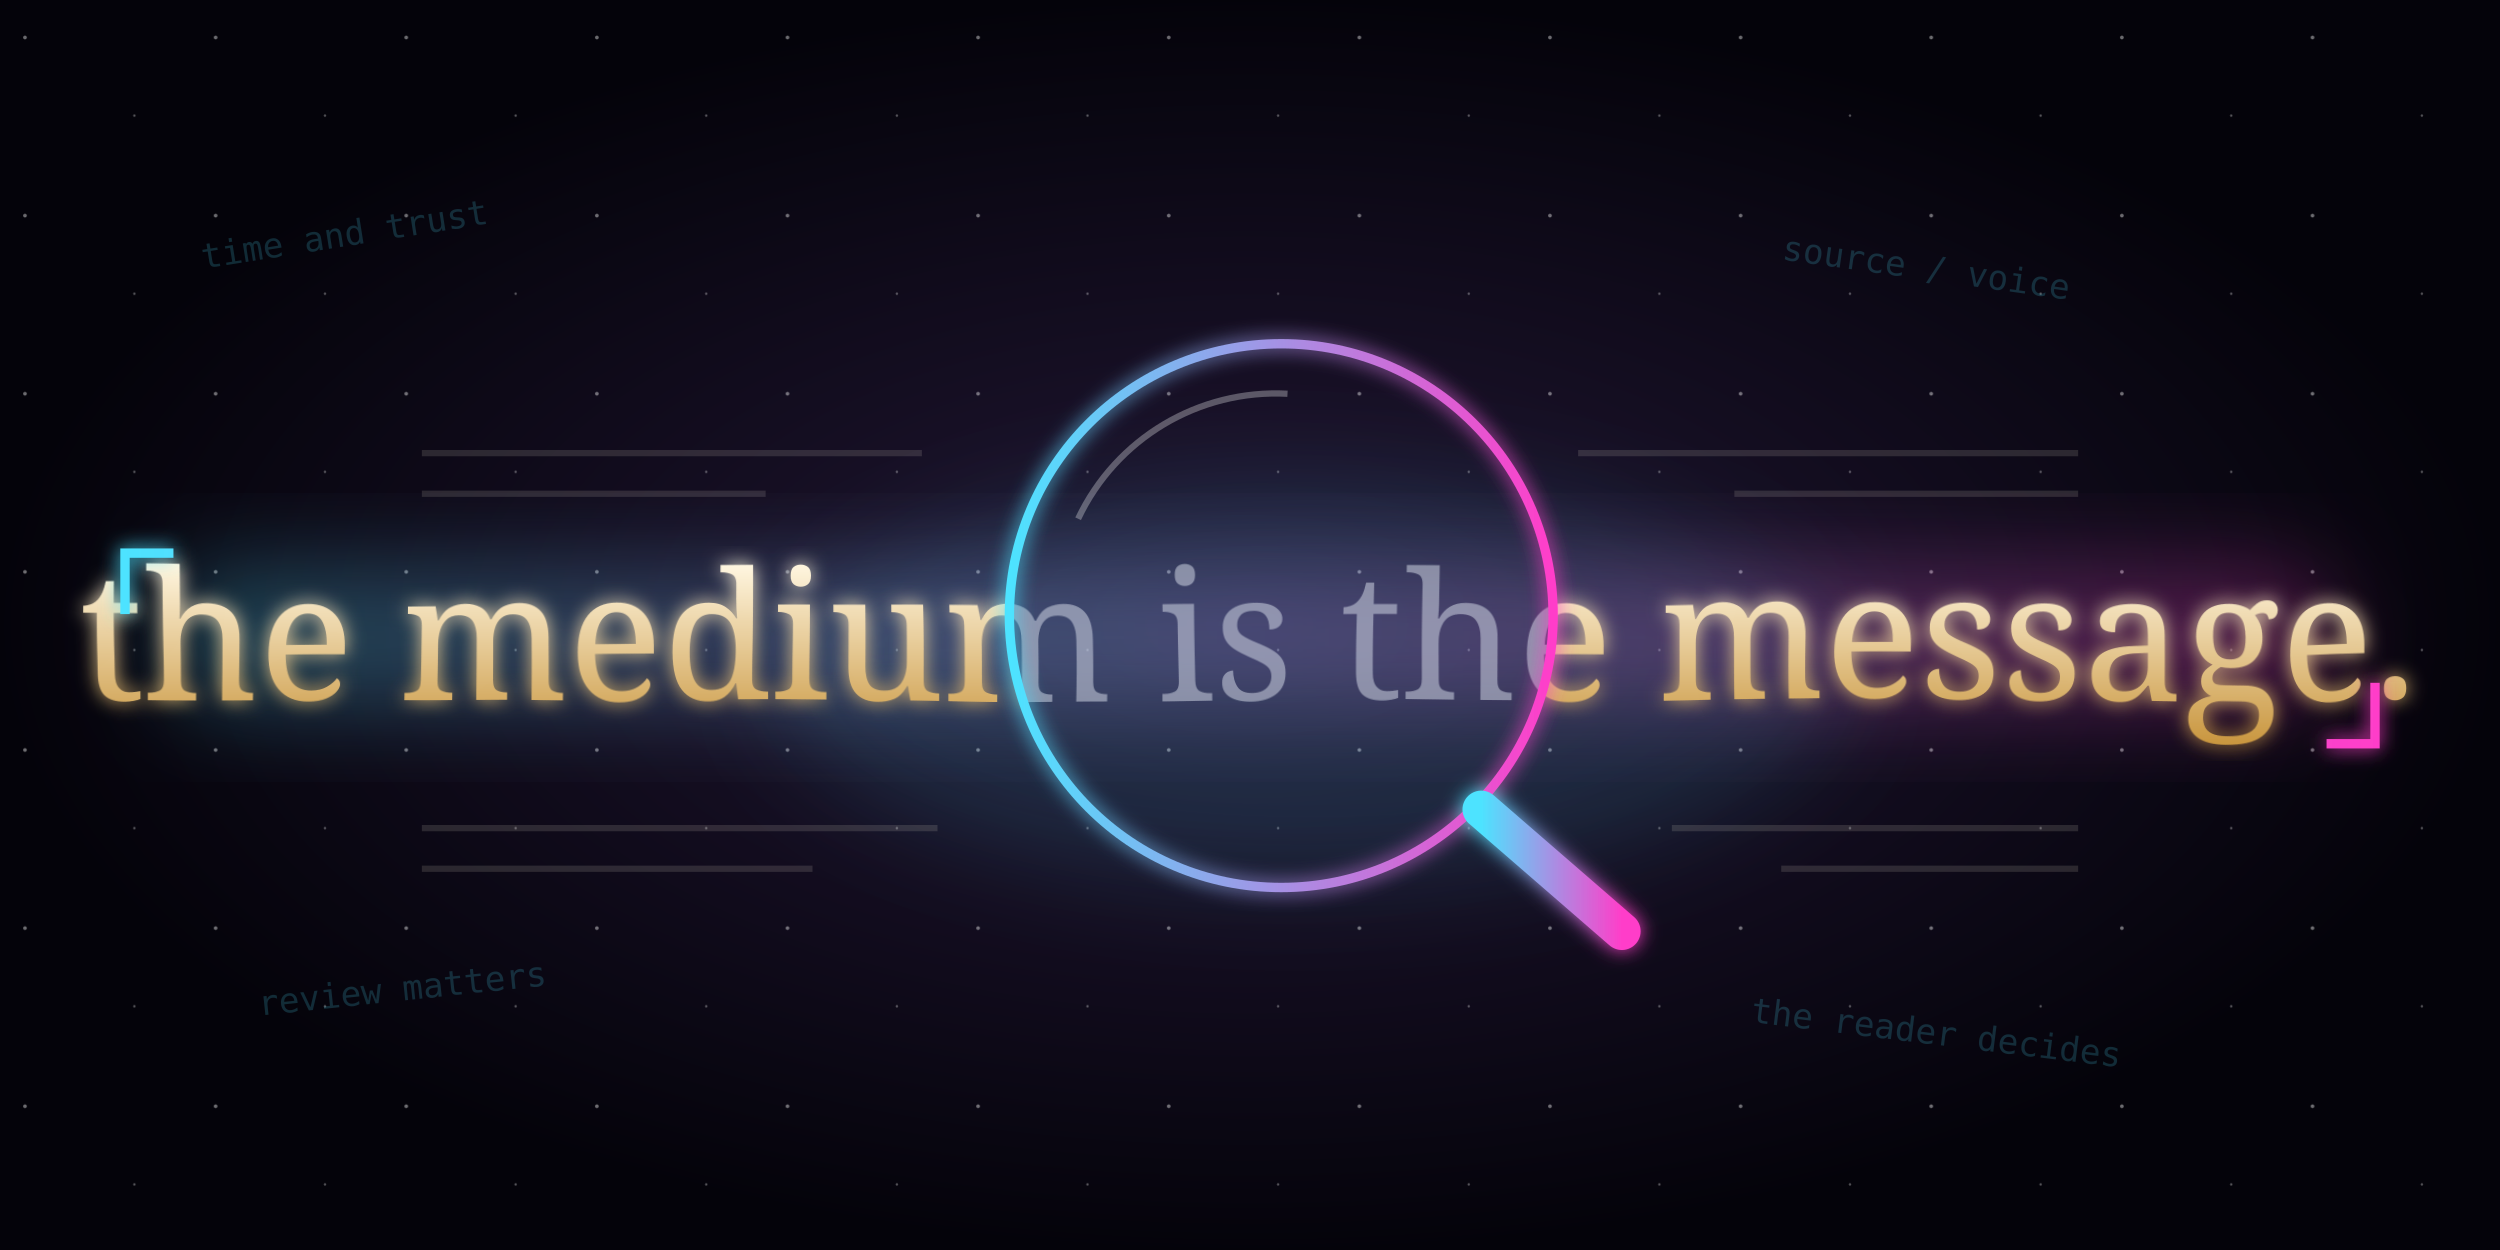
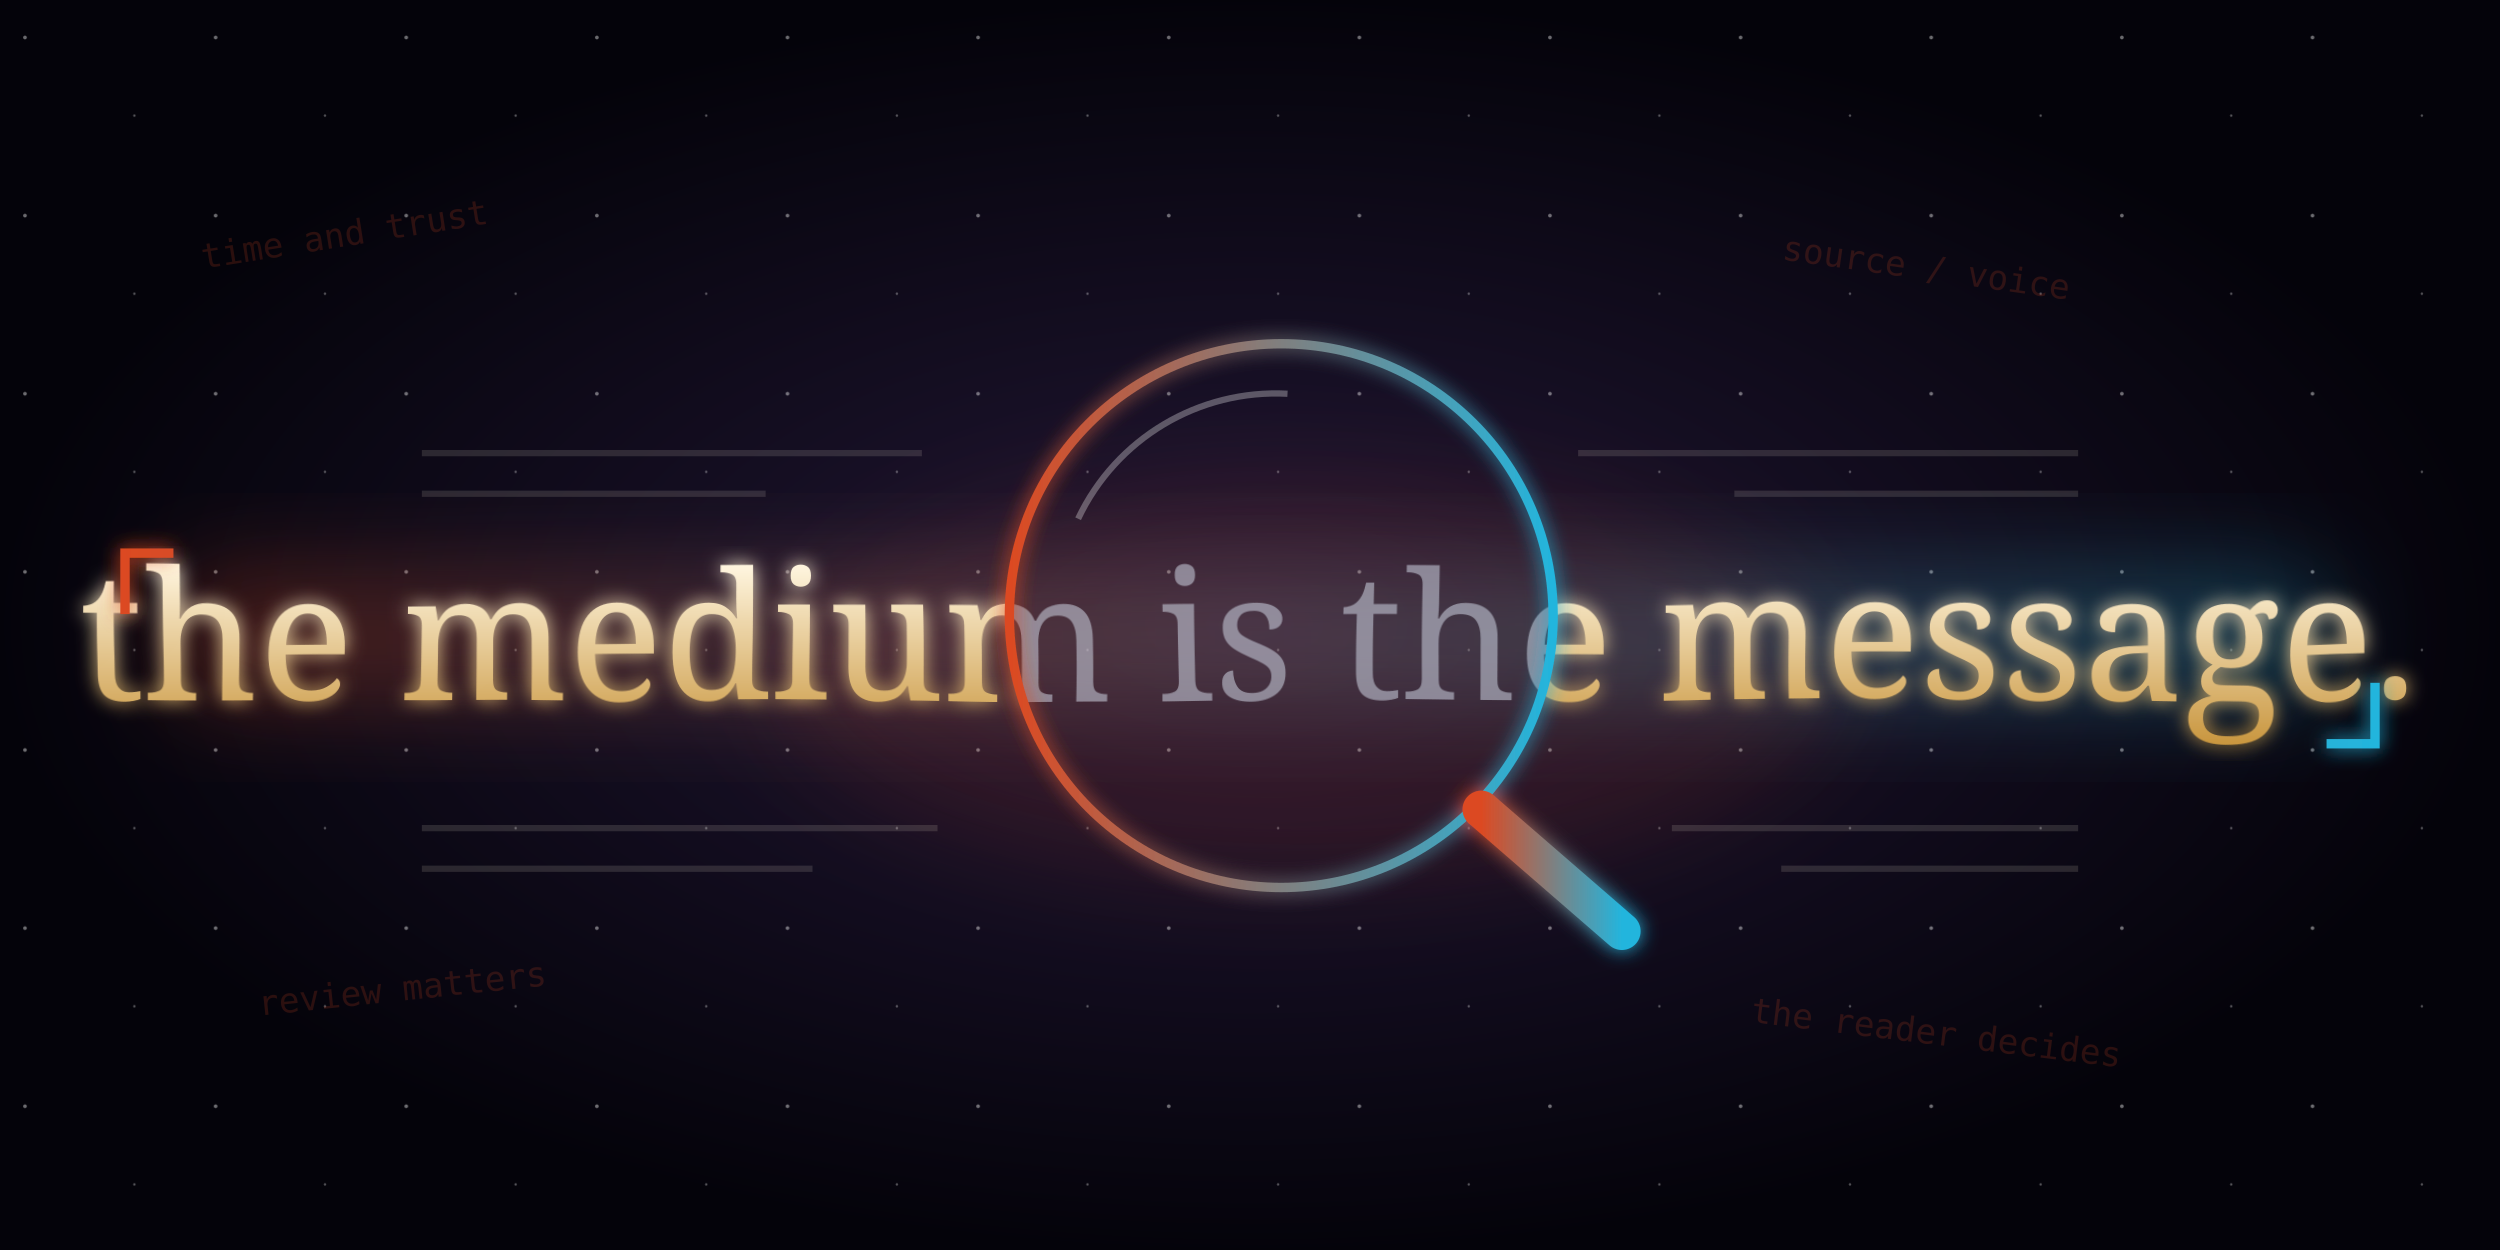
<svg xmlns="http://www.w3.org/2000/svg" width="800" height="400" viewBox="0 0 800 400">
  <defs>
    <radialGradient id="void">
      <stop stop-color="#221735" />
      <stop offset="1" stop-color="#04030a" />
    </radialGradient>
    <linearGradient id="neon">
-       <stop stop-color="#4de3ff" />
-       <stop offset="1" stop-color="#ff3ec9" />
+       <stop stop-color="#dc4a22" />
+       <stop offset="1" stop-color="#23b5dd" />
    </linearGradient>
    <linearGradient id="paper" x2="0" y2="1">
      <stop stop-color="#fff6e0" />
      <stop offset="1" stop-color="#c9963e" />
    </linearGradient>
    <pattern id="stars" width="61" height="57" patternUnits="userSpaceOnUse">
      <circle cx="8" cy="12" r="0.6" fill="#fff" opacity="0.4" />
      <circle cx="43" cy="37" r="0.4" fill="#fff" opacity="0.3" />
    </pattern>
    <filter id="glow" x="-40%" y="-40%" width="180%" height="180%">
      <feGaussianBlur stdDeviation="3" result="blur" />
      <feMerge>
        <feMergeNode in="blur" />
        <feMergeNode in="SourceGraphic" />
      </feMerge>
    </filter>
    <filter id="bloom" x="-50%" y="-50%" width="200%" height="200%">
      <feGaussianBlur stdDeviation="15" />
    </filter>
    <filter id="warp">
      <feTurbulence type="fractalNoise" baseFrequency="0.012" numOctaves="2" seed="27" result="noise" />
      <feDisplacementMap in="SourceGraphic" in2="noise" scale="3" />
    </filter>
    <clipPath id="lens-interior">
      <circle cx="410" cy="197" r="87" />
    </clipPath>
    <mask id="outside-lens" maskUnits="userSpaceOnUse" x="0" y="0" width="800" height="400">
      <rect width="800" height="400" fill="white" />
      <circle cx="410" cy="197" r="87" fill="black" />
    </mask>
    <text id="phrase" x="400" y="224" text-anchor="middle" font-family="Georgia, serif" font-size="57">the medium is the message.</text>
  </defs>
  <rect width="800" height="400" fill="url(#void)" />
  <rect width="800" height="400" fill="url(#stars)" />
-   <g font-family="monospace" font-size="11" fill="#4de3ff" opacity="0.18">
+   <g font-family="monospace" font-size="11" fill="#dc4a22" opacity="0.18">
    <text x="65" y="86" transform="rotate(-9 65 86)">time and trust</text>
    <text x="570" y="83" transform="rotate(8 570 83)">source / voice</text>
    <text x="83" y="325" transform="rotate(-6 83 325)">review matters</text>
    <text x="560" y="327" transform="rotate(7 560 327)">the reader decides</text>
  </g>
-   <ellipse cx="419" cy="218" rx="170" ry="64" fill="#4de3ff" opacity="0.12" filter="url(#bloom)" />
+   <ellipse cx="419" cy="218" rx="170" ry="64" fill="#dc4a22" opacity="0.12" filter="url(#bloom)" />
  <g stroke="#fff6e0" stroke-width="2" opacity="0.13">
    <path d="M135 145 H295 M505 145 H665 M135 265 H300 M535 265 H665" />
    <path d="M135 158 H245 M555 158 H665 M135 278 H260 M570 278 H665" />
  </g>
  <rect x="52" y="181" width="696" height="46" rx="23" fill="url(#neon)" opacity="0.28" filter="url(#bloom)" />
  <g mask="url(#outside-lens)">
    <g filter="url(#warp)">
      <use href="#phrase" fill="url(#paper)" filter="url(#glow)" />
    </g>
  </g>
  <g clip-path="url(#lens-interior)">
    <g filter="url(#warp)">
      <use href="#phrase" fill="#cdd4e2" opacity="0.55" />
    </g>
  </g>
  <path d="M54 177 H40 V195 M746 238 H760 V220" fill="none" stroke="url(#neon)" stroke-width="3" stroke-linecap="square" filter="url(#glow)" />
  <g fill="none" stroke="url(#neon)" filter="url(#glow)">
    <circle cx="410" cy="197" r="87" stroke-width="3" />
    <path d="M474 259 L519 298" stroke-width="12" stroke-linecap="round" />
  </g>
  <path d="M345 166 A70 70 0 0 1 412 126" fill="none" stroke="#fff" stroke-width="2" opacity="0.3" />
</svg>
